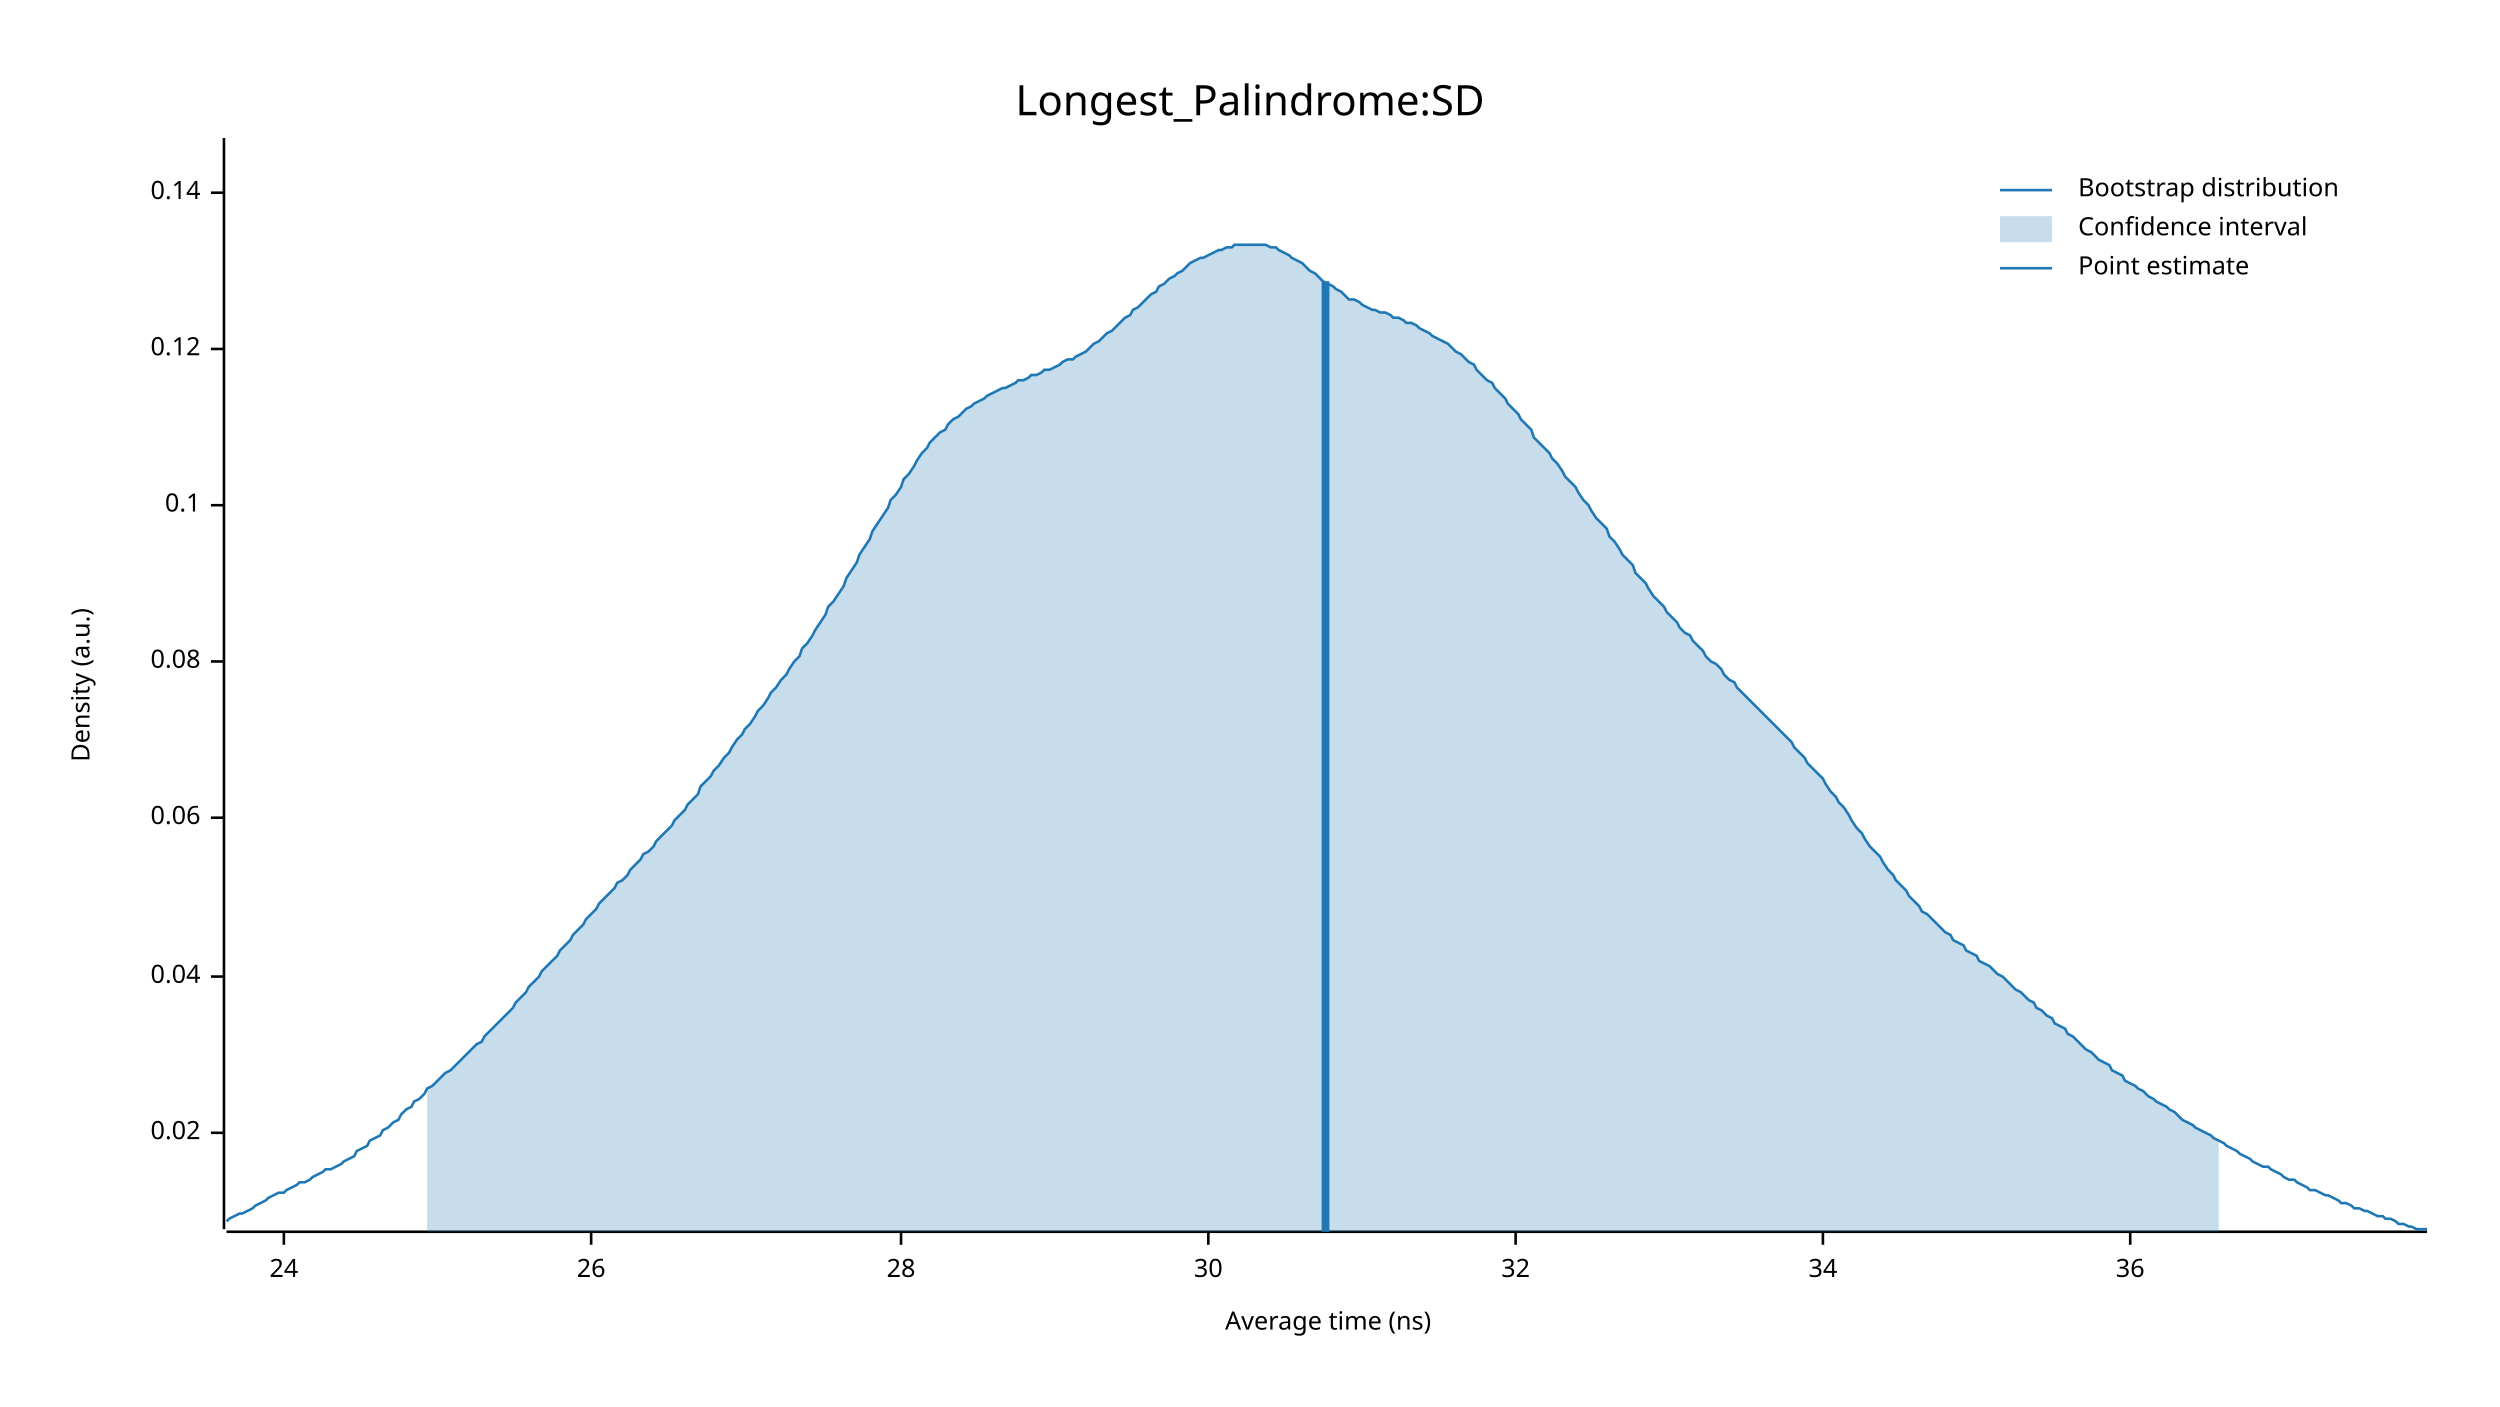
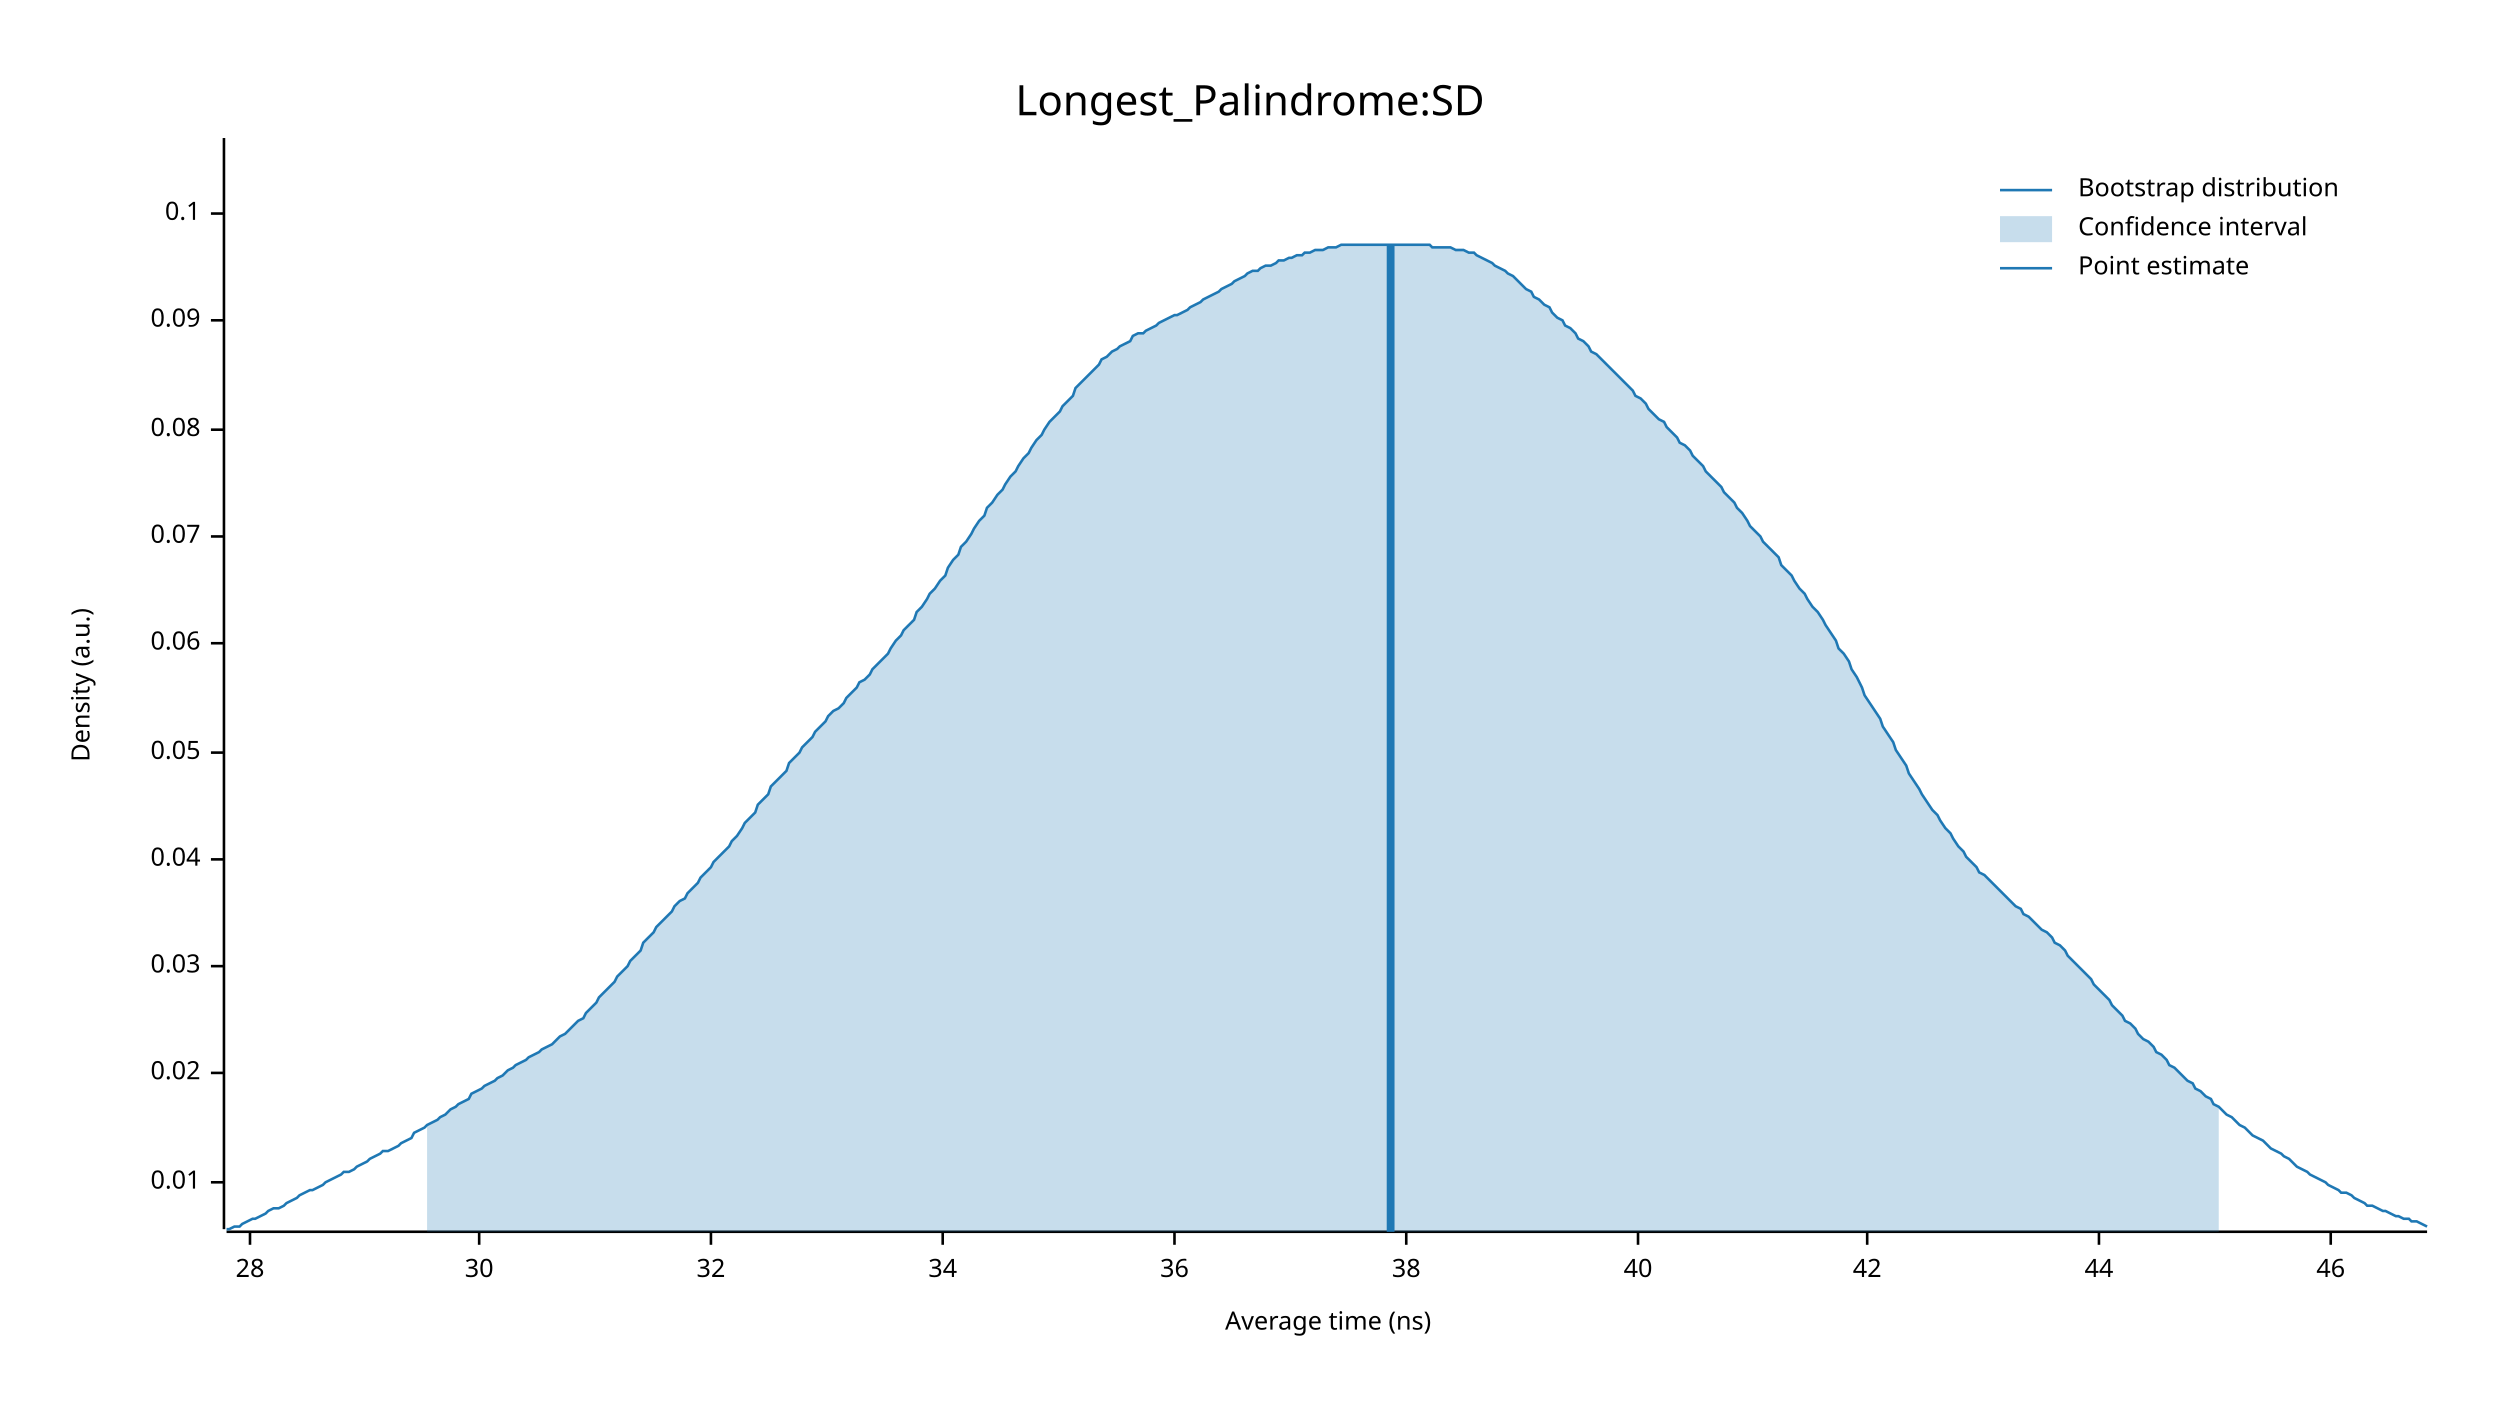
<svg xmlns="http://www.w3.org/2000/svg" width="960" height="540" viewBox="0 0 960 540">
  <text x="480" y="32" dy="0.76em" text-anchor="middle" font-family="sans-serif" font-size="16.129" opacity="1" fill="#000000">
Longest_Palindrome:SD
</text>
  <text x="27" y="263" dy="0.76em" text-anchor="middle" font-family="sans-serif" font-size="9.677" opacity="1" fill="#000000" transform="rotate(270, 27, 263)">
Density (a.u.)
</text>
  <text x="510" y="513" dy="-0.5ex" text-anchor="middle" font-family="sans-serif" font-size="9.677" opacity="1" fill="#000000">
Average time (ns)
</text>
  <polyline fill="none" opacity="1" stroke="#000000" stroke-width="1" points="86,53 86,472 " />
-   <text x="77" y="435" dy="0.5ex" text-anchor="end" font-family="sans-serif" font-size="9.677" opacity="1" fill="#000000">
+   <text x="77" y="454" dy="0.5ex" text-anchor="end" font-family="sans-serif" font-size="9.677" opacity="1" fill="#000000">
+ 0.01
+ </text>
+   <polyline fill="none" opacity="1" stroke="#000000" stroke-width="1" points="81,454 86,454 " />
+   <text x="77" y="412" dy="0.5ex" text-anchor="end" font-family="sans-serif" font-size="9.677" opacity="1" fill="#000000">
0.02
</text>
-   <polyline fill="none" opacity="1" stroke="#000000" stroke-width="1" points="81,435 86,435 " />
-   <text x="77" y="375" dy="0.5ex" text-anchor="end" font-family="sans-serif" font-size="9.677" opacity="1" fill="#000000">
+   <polyline fill="none" opacity="1" stroke="#000000" stroke-width="1" points="81,412 86,412 " />
+   <text x="77" y="371" dy="0.5ex" text-anchor="end" font-family="sans-serif" font-size="9.677" opacity="1" fill="#000000">
+ 0.03
+ </text>
+   <polyline fill="none" opacity="1" stroke="#000000" stroke-width="1" points="81,371 86,371 " />
+   <text x="77" y="330" dy="0.5ex" text-anchor="end" font-family="sans-serif" font-size="9.677" opacity="1" fill="#000000">
0.04
</text>
-   <polyline fill="none" opacity="1" stroke="#000000" stroke-width="1" points="81,375 86,375 " />
-   <text x="77" y="314" dy="0.5ex" text-anchor="end" font-family="sans-serif" font-size="9.677" opacity="1" fill="#000000">
+   <polyline fill="none" opacity="1" stroke="#000000" stroke-width="1" points="81,330 86,330 " />
+   <text x="77" y="289" dy="0.5ex" text-anchor="end" font-family="sans-serif" font-size="9.677" opacity="1" fill="#000000">
+ 0.05
+ </text>
+   <polyline fill="none" opacity="1" stroke="#000000" stroke-width="1" points="81,289 86,289 " />
+   <text x="77" y="247" dy="0.5ex" text-anchor="end" font-family="sans-serif" font-size="9.677" opacity="1" fill="#000000">
0.06
</text>
-   <polyline fill="none" opacity="1" stroke="#000000" stroke-width="1" points="81,314 86,314 " />
-   <text x="77" y="254" dy="0.5ex" text-anchor="end" font-family="sans-serif" font-size="9.677" opacity="1" fill="#000000">
+   <polyline fill="none" opacity="1" stroke="#000000" stroke-width="1" points="81,247 86,247 " />
+   <text x="77" y="206" dy="0.5ex" text-anchor="end" font-family="sans-serif" font-size="9.677" opacity="1" fill="#000000">
+ 0.07
+ </text>
+   <polyline fill="none" opacity="1" stroke="#000000" stroke-width="1" points="81,206 86,206 " />
+   <text x="77" y="165" dy="0.5ex" text-anchor="end" font-family="sans-serif" font-size="9.677" opacity="1" fill="#000000">
0.08
</text>
-   <polyline fill="none" opacity="1" stroke="#000000" stroke-width="1" points="81,254 86,254 " />
-   <text x="77" y="194" dy="0.5ex" text-anchor="end" font-family="sans-serif" font-size="9.677" opacity="1" fill="#000000">
+   <polyline fill="none" opacity="1" stroke="#000000" stroke-width="1" points="81,165 86,165 " />
+   <text x="77" y="123" dy="0.5ex" text-anchor="end" font-family="sans-serif" font-size="9.677" opacity="1" fill="#000000">
+ 0.09
+ </text>
+   <polyline fill="none" opacity="1" stroke="#000000" stroke-width="1" points="81,123 86,123 " />
+   <text x="77" y="82" dy="0.5ex" text-anchor="end" font-family="sans-serif" font-size="9.677" opacity="1" fill="#000000">
0.1
</text>
-   <polyline fill="none" opacity="1" stroke="#000000" stroke-width="1" points="81,194 86,194 " />
-   <text x="77" y="134" dy="0.5ex" text-anchor="end" font-family="sans-serif" font-size="9.677" opacity="1" fill="#000000">
- 0.12
- </text>
-   <polyline fill="none" opacity="1" stroke="#000000" stroke-width="1" points="81,134 86,134 " />
-   <text x="77" y="74" dy="0.5ex" text-anchor="end" font-family="sans-serif" font-size="9.677" opacity="1" fill="#000000">
- 0.14
- </text>
-   <polyline fill="none" opacity="1" stroke="#000000" stroke-width="1" points="81,74 86,74 " />
+   <polyline fill="none" opacity="1" stroke="#000000" stroke-width="1" points="81,82 86,82 " />
  <polyline fill="none" opacity="1" stroke="#000000" stroke-width="1" points="87,473 932,473 " />
-   <text x="109" y="483" dy="0.76em" text-anchor="middle" font-family="sans-serif" font-size="9.677" opacity="1" fill="#000000">
- 24
- </text>
-   <polyline fill="none" opacity="1" stroke="#000000" stroke-width="1" points="109,473 109,478 " />
-   <text x="227" y="483" dy="0.76em" text-anchor="middle" font-family="sans-serif" font-size="9.677" opacity="1" fill="#000000">
- 26
- </text>
-   <polyline fill="none" opacity="1" stroke="#000000" stroke-width="1" points="227,473 227,478 " />
-   <text x="346" y="483" dy="0.76em" text-anchor="middle" font-family="sans-serif" font-size="9.677" opacity="1" fill="#000000">
+   <text x="96" y="483" dy="0.76em" text-anchor="middle" font-family="sans-serif" font-size="9.677" opacity="1" fill="#000000">
28
</text>
-   <polyline fill="none" opacity="1" stroke="#000000" stroke-width="1" points="346,473 346,478 " />
-   <text x="464" y="483" dy="0.76em" text-anchor="middle" font-family="sans-serif" font-size="9.677" opacity="1" fill="#000000">
+   <polyline fill="none" opacity="1" stroke="#000000" stroke-width="1" points="96,473 96,478 " />
+   <text x="184" y="483" dy="0.76em" text-anchor="middle" font-family="sans-serif" font-size="9.677" opacity="1" fill="#000000">
30
</text>
-   <polyline fill="none" opacity="1" stroke="#000000" stroke-width="1" points="464,473 464,478 " />
-   <text x="582" y="483" dy="0.76em" text-anchor="middle" font-family="sans-serif" font-size="9.677" opacity="1" fill="#000000">
+   <polyline fill="none" opacity="1" stroke="#000000" stroke-width="1" points="184,473 184,478 " />
+   <text x="273" y="483" dy="0.76em" text-anchor="middle" font-family="sans-serif" font-size="9.677" opacity="1" fill="#000000">
32
</text>
-   <polyline fill="none" opacity="1" stroke="#000000" stroke-width="1" points="582,473 582,478 " />
-   <text x="700" y="483" dy="0.76em" text-anchor="middle" font-family="sans-serif" font-size="9.677" opacity="1" fill="#000000">
+   <polyline fill="none" opacity="1" stroke="#000000" stroke-width="1" points="273,473 273,478 " />
+   <text x="362" y="483" dy="0.76em" text-anchor="middle" font-family="sans-serif" font-size="9.677" opacity="1" fill="#000000">
34
</text>
-   <polyline fill="none" opacity="1" stroke="#000000" stroke-width="1" points="700,473 700,478 " />
-   <text x="818" y="483" dy="0.76em" text-anchor="middle" font-family="sans-serif" font-size="9.677" opacity="1" fill="#000000">
+   <polyline fill="none" opacity="1" stroke="#000000" stroke-width="1" points="362,473 362,478 " />
+   <text x="451" y="483" dy="0.76em" text-anchor="middle" font-family="sans-serif" font-size="9.677" opacity="1" fill="#000000">
36
</text>
-   <polyline fill="none" opacity="1" stroke="#000000" stroke-width="1" points="818,473 818,478 " />
-   <polyline fill="none" opacity="1" stroke="#1F78B4" stroke-width="1" points="87,469 88,468 90,467 92,466 93,466 95,465 97,464 98,463 100,462 102,461 103,460 105,459 107,458 109,458 110,457 112,456 114,455 115,454 117,454 119,453 120,452 122,451 124,450 125,449 127,449 129,448 131,447 132,446 134,445 136,444 137,442 139,441 141,440 142,438 144,437 146,436 147,434 149,433 151,431 153,430 154,428 156,426 158,425 159,423 161,422 163,420 164,418 166,417 168,415 169,414 171,412 173,411 175,409 176,408 178,406 180,404 181,403 183,401 185,400 186,398 188,396 190,394 191,393 193,391 195,389 197,387 198,385 200,383 202,381 203,379 205,377 207,375 208,373 210,371 212,369 214,367 215,365 217,363 219,361 220,359 222,357 224,355 225,353 227,351 229,349 230,347 232,345 234,343 236,341 237,339 239,338 241,336 242,334 244,332 246,330 247,328 249,327 251,325 252,323 254,321 256,319 258,317 259,315 261,313 263,311 264,309 266,307 268,305 269,302 271,300 273,298 274,296 276,294 278,291 280,289 281,287 283,284 285,282 286,280 288,278 290,275 291,273 293,271 295,268 296,266 298,264 300,261 302,259 303,257 305,254 307,252 308,249 310,247 312,244 313,242 315,239 317,236 318,233 320,231 322,228 324,225 325,222 327,219 329,216 330,213 332,210 334,207 335,204 337,201 339,198 341,195 342,192 344,190 346,187 347,184 349,182 351,179 352,177 354,174 356,172 357,170 359,168 361,166 363,165 364,163 366,161 368,160 369,159 371,157 373,156 374,155 376,154 378,153 379,152 381,151 383,150 385,149 386,149 388,148 390,147 391,146 393,146 395,145 396,144 398,144 400,143 401,142 403,142 405,141 407,140 408,139 410,138 412,138 413,137 415,136 417,135 418,134 420,132 422,131 423,130 425,128 427,127 429,125 430,124 432,122 434,121 435,119 437,118 439,116 440,115 442,113 444,112 445,110 447,109 449,107 451,106 452,105 454,104 456,102 457,101 459,100 461,99 462,99 464,98 466,97 468,96 469,96 471,95 473,95 474,94 476,94 478,94 479,94 481,94 483,94 484,94 486,94 488,95 490,95 491,96 493,97 495,98 496,99 498,100 500,101 501,102 503,104 505,105 506,106 508,108 510,109 512,110 513,111 515,112 517,114 518,115 520,115 522,116 523,117 525,118 527,119 528,119 530,120 532,120 534,121 535,122 537,122 539,123 540,124 542,124 544,125 545,126 547,127 549,128 550,129 552,130 554,131 556,132 557,133 559,135 561,136 562,137 564,139 566,140 567,142 569,144 571,146 573,147 574,149 576,151 578,153 579,155 581,157 583,159 584,161 586,163 588,165 589,168 591,170 593,172 595,174 596,176 598,178 600,181 601,183 603,185 605,187 606,189 608,192 610,194 611,196 613,199 615,201 617,203 618,206 620,208 622,211 623,213 625,215 627,217 628,220 630,222 632,224 633,226 635,229 637,231 639,233 640,235 642,237 644,239 645,241 647,243 649,244 650,246 652,248 654,250 655,252 657,254 659,255 661,257 662,259 664,261 666,262 667,264 669,266 671,268 672,269 674,271 676,273 677,274 679,276 681,278 683,280 684,281 686,283 688,285 689,287 691,289 693,291 694,293 696,295 698,297 700,299 701,301 703,304 705,306 706,308 708,310 710,313 711,315 713,318 715,320 716,322 718,325 720,327 722,329 723,331 725,334 727,336 728,338 730,340 732,342 733,344 735,346 737,348 738,350 740,351 742,353 744,355 745,356 747,358 749,359 750,361 752,362 754,363 755,365 757,366 759,367 760,369 762,370 764,371 766,373 767,374 769,375 771,377 772,378 774,380 776,381 777,382 779,384 781,385 782,387 784,388 786,390 788,391 789,393 791,394 793,395 794,397 796,398 798,400 799,401 801,403 803,404 804,405 806,407 808,408 810,409 811,411 813,412 815,413 816,415 818,416 820,417 821,418 823,419 825,421 827,422 828,423 830,424 832,425 833,426 835,427 837,429 838,430 840,431 842,432 843,433 845,434 847,435 849,436 850,437 852,438 854,439 855,440 857,441 859,442 860,443 862,444 864,445 865,446 867,447 869,448 871,448 872,449 874,450 876,451 877,452 879,453 881,453 882,454 884,455 886,456 887,457 889,457 891,458 893,459 894,459 896,460 898,461 899,462 901,462 903,463 904,464 906,464 908,465 909,465 911,466 913,467 915,467 916,468 918,468 920,469 921,470 923,470 925,471 926,471 928,472 930,472 932,472 " />
-   <polygon opacity="0.25" fill="#1F78B4" points="164,418 166,417 168,415 169,414 171,412 173,411 175,409 176,408 178,406 180,404 181,403 183,401 185,400 186,398 188,396 190,394 191,393 193,391 195,389 197,387 198,385 200,383 202,381 203,379 205,377 207,375 208,373 210,371 212,369 214,367 215,365 217,363 219,361 220,359 222,357 224,355 225,353 227,351 229,349 230,347 232,345 234,343 236,341 237,339 239,338 241,336 242,334 244,332 246,330 247,328 249,327 251,325 252,323 254,321 256,319 258,317 259,315 261,313 263,311 264,309 266,307 268,305 269,302 271,300 273,298 274,296 276,294 278,291 280,289 281,287 283,284 285,282 286,280 288,278 290,275 291,273 293,271 295,268 296,266 298,264 300,261 302,259 303,257 305,254 307,252 308,249 310,247 312,244 313,242 315,239 317,236 318,233 320,231 322,228 324,225 325,222 327,219 329,216 330,213 332,210 334,207 335,204 337,201 339,198 341,195 342,192 344,190 346,187 347,184 349,182 351,179 352,177 354,174 356,172 357,170 359,168 361,166 363,165 364,163 366,161 368,160 369,159 371,157 373,156 374,155 376,154 378,153 379,152 381,151 383,150 385,149 386,149 388,148 390,147 391,146 393,146 395,145 396,144 398,144 400,143 401,142 403,142 405,141 407,140 408,139 410,138 412,138 413,137 415,136 417,135 418,134 420,132 422,131 423,130 425,128 427,127 429,125 430,124 432,122 434,121 435,119 437,118 439,116 440,115 442,113 444,112 445,110 447,109 449,107 451,106 452,105 454,104 456,102 457,101 459,100 461,99 462,99 464,98 466,97 468,96 469,96 471,95 473,95 474,94 476,94 478,94 479,94 481,94 483,94 484,94 486,94 488,95 490,95 491,96 493,97 495,98 496,99 498,100 500,101 501,102 503,104 505,105 506,106 508,108 510,109 512,110 513,111 515,112 517,114 518,115 520,115 522,116 523,117 525,118 527,119 528,119 530,120 532,120 534,121 535,122 537,122 539,123 540,124 542,124 544,125 545,126 547,127 549,128 550,129 552,130 554,131 556,132 557,133 559,135 561,136 562,137 564,139 566,140 567,142 569,144 571,146 573,147 574,149 576,151 578,153 579,155 581,157 583,159 584,161 586,163 588,165 589,168 591,170 593,172 595,174 596,176 598,178 600,181 601,183 603,185 605,187 606,189 608,192 610,194 611,196 613,199 615,201 617,203 618,206 620,208 622,211 623,213 625,215 627,217 628,220 630,222 632,224 633,226 635,229 637,231 639,233 640,235 642,237 644,239 645,241 647,243 649,244 650,246 652,248 654,250 655,252 657,254 659,255 661,257 662,259 664,261 666,262 667,264 669,266 671,268 672,269 674,271 676,273 677,274 679,276 681,278 683,280 684,281 686,283 688,285 689,287 691,289 693,291 694,293 696,295 698,297 700,299 701,301 703,304 705,306 706,308 708,310 710,313 711,315 713,318 715,320 716,322 718,325 720,327 722,329 723,331 725,334 727,336 728,338 730,340 732,342 733,344 735,346 737,348 738,350 740,351 742,353 744,355 745,356 747,358 749,359 750,361 752,362 754,363 755,365 757,366 759,367 760,369 762,370 764,371 766,373 767,374 769,375 771,377 772,378 774,380 776,381 777,382 779,384 781,385 782,387 784,388 786,390 788,391 789,393 791,394 793,395 794,397 796,398 798,400 799,401 801,403 803,404 804,405 806,407 808,408 810,409 811,411 813,412 815,413 816,415 818,416 820,417 821,418 823,419 825,421 827,422 828,423 830,424 832,425 833,426 835,427 837,429 838,430 840,431 842,432 843,433 845,434 847,435 849,436 850,437 852,438 852,473 164,473 " />
-   <polyline fill="none" opacity="1" stroke="#1F78B4" stroke-width="3" points="509,473 509,108 " />
+   <polyline fill="none" opacity="1" stroke="#000000" stroke-width="1" points="451,473 451,478 " />
+   <text x="540" y="483" dy="0.76em" text-anchor="middle" font-family="sans-serif" font-size="9.677" opacity="1" fill="#000000">
+ 38
+ </text>
+   <polyline fill="none" opacity="1" stroke="#000000" stroke-width="1" points="540,473 540,478 " />
+   <text x="629" y="483" dy="0.76em" text-anchor="middle" font-family="sans-serif" font-size="9.677" opacity="1" fill="#000000">
+ 40
+ </text>
+   <polyline fill="none" opacity="1" stroke="#000000" stroke-width="1" points="629,473 629,478 " />
+   <text x="717" y="483" dy="0.76em" text-anchor="middle" font-family="sans-serif" font-size="9.677" opacity="1" fill="#000000">
+ 42
+ </text>
+   <polyline fill="none" opacity="1" stroke="#000000" stroke-width="1" points="717,473 717,478 " />
+   <text x="806" y="483" dy="0.76em" text-anchor="middle" font-family="sans-serif" font-size="9.677" opacity="1" fill="#000000">
+ 44
+ </text>
+   <polyline fill="none" opacity="1" stroke="#000000" stroke-width="1" points="806,473 806,478 " />
+   <text x="895" y="483" dy="0.76em" text-anchor="middle" font-family="sans-serif" font-size="9.677" opacity="1" fill="#000000">
+ 46
+ </text>
+   <polyline fill="none" opacity="1" stroke="#000000" stroke-width="1" points="895,473 895,478 " />
+   <polyline fill="none" opacity="1" stroke="#1F78B4" stroke-width="1" points="87,472 88,472 90,471 92,471 93,470 95,469 97,468 98,468 100,467 102,466 103,465 105,464 107,464 109,463 110,462 112,461 114,460 115,459 117,458 119,457 120,457 122,456 124,455 125,454 127,453 129,452 131,451 132,450 134,450 136,449 137,448 139,447 141,446 142,445 144,444 146,443 147,442 149,442 151,441 153,440 154,439 156,438 158,437 159,435 161,434 163,433 164,432 166,431 168,430 169,429 171,428 173,426 175,425 176,424 178,423 180,422 181,420 183,419 185,418 186,417 188,416 190,415 191,414 193,413 195,411 197,410 198,409 200,408 202,407 203,406 205,405 207,404 208,403 210,402 212,401 214,399 215,398 217,397 219,395 220,394 222,392 224,391 225,389 227,387 229,385 230,383 232,381 234,379 236,377 237,375 239,373 241,371 242,369 244,367 246,365 247,362 249,360 251,358 252,356 254,354 256,352 258,350 259,348 261,346 263,345 264,343 266,341 268,339 269,337 271,335 273,333 274,331 276,329 278,327 280,325 281,323 283,321 285,318 286,316 288,314 290,312 291,309 293,307 295,305 296,302 298,300 300,298 302,296 303,293 305,291 307,289 308,287 310,285 312,283 313,281 315,279 317,277 318,275 320,273 322,272 324,270 325,268 327,266 329,264 330,262 332,261 334,259 335,257 337,255 339,253 341,251 342,249 344,246 346,244 347,242 349,240 351,238 352,235 354,233 356,230 357,228 359,226 361,223 363,221 364,218 366,215 368,213 369,210 371,208 373,205 374,203 376,200 378,198 379,195 381,193 383,190 385,188 386,186 388,183 390,181 391,179 393,176 395,174 396,172 398,169 400,167 401,165 403,162 405,160 407,158 408,156 410,154 412,152 413,149 415,147 417,145 418,144 420,142 422,140 423,138 425,137 427,135 429,134 430,133 432,132 434,131 435,129 437,128 439,128 440,127 442,126 444,125 445,124 447,123 449,122 451,121 452,121 454,120 456,119 457,118 459,117 461,116 462,115 464,114 466,113 468,112 469,111 471,110 473,109 474,108 476,107 478,106 479,105 481,104 483,104 484,103 486,102 488,102 490,101 491,100 493,100 495,99 496,99 498,98 500,98 501,97 503,97 505,96 506,96 508,96 510,95 512,95 513,95 515,94 517,94 518,94 520,94 522,94 523,94 525,94 527,94 528,94 530,94 532,94 534,94 535,94 537,94 539,94 540,94 542,94 544,94 545,94 547,94 549,94 550,95 552,95 554,95 556,95 557,95 559,96 561,96 562,96 564,97 566,97 567,98 569,99 571,100 573,101 574,102 576,103 578,104 579,105 581,106 583,108 584,109 586,111 588,112 589,114 591,115 593,117 595,118 596,120 598,122 600,123 601,125 603,126 605,128 606,130 608,131 610,133 611,135 613,136 615,138 617,140 618,141 620,143 622,145 623,146 625,148 627,150 628,152 630,153 632,155 633,157 635,159 637,161 639,162 640,164 642,166 644,168 645,170 647,171 649,173 650,175 652,177 654,179 655,181 657,183 659,185 661,187 662,189 664,191 666,193 667,195 669,197 671,200 672,202 674,204 676,206 677,208 679,210 681,212 683,214 684,217 686,219 688,221 689,223 691,226 693,228 694,230 696,233 698,235 700,238 701,240 703,243 705,246 706,249 708,251 710,254 711,257 713,260 715,264 716,267 718,270 720,273 722,276 723,279 725,282 727,285 728,288 730,291 732,294 733,297 735,300 737,303 738,305 740,308 742,311 744,313 745,315 747,318 749,320 750,322 752,325 754,327 755,329 757,331 759,333 760,335 762,336 764,338 766,340 767,341 769,343 771,345 772,346 774,348 776,349 777,351 779,352 781,354 782,355 784,357 786,358 788,360 789,362 791,363 793,365 794,367 796,369 798,371 799,372 801,374 803,376 804,378 806,380 808,382 810,384 811,386 813,388 815,390 816,392 818,393 820,395 821,397 823,399 825,400 827,402 828,404 830,405 832,407 833,409 835,410 837,412 838,413 840,415 842,416 843,418 845,419 847,421 849,422 850,424 852,425 854,427 855,428 857,429 859,431 860,432 862,433 864,435 865,436 867,437 869,438 871,440 872,441 874,442 876,443 877,444 879,445 881,447 882,448 884,449 886,450 887,451 889,452 891,453 893,454 894,455 896,456 898,457 899,458 901,458 903,459 904,460 906,461 908,462 909,463 911,463 913,464 915,465 916,465 918,466 920,467 921,467 923,468 925,468 926,469 928,469 930,470 932,471 " />
+   <polygon opacity="0.25" fill="#1F78B4" points="164,432 166,431 168,430 169,429 171,428 173,426 175,425 176,424 178,423 180,422 181,420 183,419 185,418 186,417 188,416 190,415 191,414 193,413 195,411 197,410 198,409 200,408 202,407 203,406 205,405 207,404 208,403 210,402 212,401 214,399 215,398 217,397 219,395 220,394 222,392 224,391 225,389 227,387 229,385 230,383 232,381 234,379 236,377 237,375 239,373 241,371 242,369 244,367 246,365 247,362 249,360 251,358 252,356 254,354 256,352 258,350 259,348 261,346 263,345 264,343 266,341 268,339 269,337 271,335 273,333 274,331 276,329 278,327 280,325 281,323 283,321 285,318 286,316 288,314 290,312 291,309 293,307 295,305 296,302 298,300 300,298 302,296 303,293 305,291 307,289 308,287 310,285 312,283 313,281 315,279 317,277 318,275 320,273 322,272 324,270 325,268 327,266 329,264 330,262 332,261 334,259 335,257 337,255 339,253 341,251 342,249 344,246 346,244 347,242 349,240 351,238 352,235 354,233 356,230 357,228 359,226 361,223 363,221 364,218 366,215 368,213 369,210 371,208 373,205 374,203 376,200 378,198 379,195 381,193 383,190 385,188 386,186 388,183 390,181 391,179 393,176 395,174 396,172 398,169 400,167 401,165 403,162 405,160 407,158 408,156 410,154 412,152 413,149 415,147 417,145 418,144 420,142 422,140 423,138 425,137 427,135 429,134 430,133 432,132 434,131 435,129 437,128 439,128 440,127 442,126 444,125 445,124 447,123 449,122 451,121 452,121 454,120 456,119 457,118 459,117 461,116 462,115 464,114 466,113 468,112 469,111 471,110 473,109 474,108 476,107 478,106 479,105 481,104 483,104 484,103 486,102 488,102 490,101 491,100 493,100 495,99 496,99 498,98 500,98 501,97 503,97 505,96 506,96 508,96 510,95 512,95 513,95 515,94 517,94 518,94 520,94 522,94 523,94 525,94 527,94 528,94 530,94 532,94 534,94 535,94 537,94 539,94 540,94 542,94 544,94 545,94 547,94 549,94 550,95 552,95 554,95 556,95 557,95 559,96 561,96 562,96 564,97 566,97 567,98 569,99 571,100 573,101 574,102 576,103 578,104 579,105 581,106 583,108 584,109 586,111 588,112 589,114 591,115 593,117 595,118 596,120 598,122 600,123 601,125 603,126 605,128 606,130 608,131 610,133 611,135 613,136 615,138 617,140 618,141 620,143 622,145 623,146 625,148 627,150 628,152 630,153 632,155 633,157 635,159 637,161 639,162 640,164 642,166 644,168 645,170 647,171 649,173 650,175 652,177 654,179 655,181 657,183 659,185 661,187 662,189 664,191 666,193 667,195 669,197 671,200 672,202 674,204 676,206 677,208 679,210 681,212 683,214 684,217 686,219 688,221 689,223 691,226 693,228 694,230 696,233 698,235 700,238 701,240 703,243 705,246 706,249 708,251 710,254 711,257 713,260 715,264 716,267 718,270 720,273 722,276 723,279 725,282 727,285 728,288 730,291 732,294 733,297 735,300 737,303 738,305 740,308 742,311 744,313 745,315 747,318 749,320 750,322 752,325 754,327 755,329 757,331 759,333 760,335 762,336 764,338 766,340 767,341 769,343 771,345 772,346 774,348 776,349 777,351 779,352 781,354 782,355 784,357 786,358 788,360 789,362 791,363 793,365 794,367 796,369 798,371 799,372 801,374 803,376 804,378 806,380 808,382 810,384 811,386 813,388 815,390 816,392 818,393 820,395 821,397 823,399 825,400 827,402 828,404 830,405 832,407 833,409 835,410 837,412 838,413 840,415 842,416 843,418 845,419 847,421 849,422 850,424 852,425 852,473 164,473 " />
+   <polyline fill="none" opacity="1" stroke="#1F78B4" stroke-width="3" points="534,473 534,94 " />
  <text x="798" y="68" dy="0.76em" text-anchor="start" font-family="sans-serif" font-size="9.677" opacity="1" fill="#000000">
Bootstrap distribution
</text>
  <text x="798" y="83" dy="0.76em" text-anchor="start" font-family="sans-serif" font-size="9.677" opacity="1" fill="#000000">
Confidence interval
</text>
  <text x="798" y="98" dy="0.76em" text-anchor="start" font-family="sans-serif" font-size="9.677" opacity="1" fill="#000000">
Point estimate
</text>
  <polyline fill="none" opacity="1" stroke="#1F78B4" stroke-width="1" points="768,73 788,73 " />
  <rect x="768" y="83" width="20" height="10" opacity="0.25" fill="#1F78B4" stroke="none" />
  <polyline fill="none" opacity="1" stroke="#1F78B4" stroke-width="1" points="768,103 788,103 " />
</svg>
